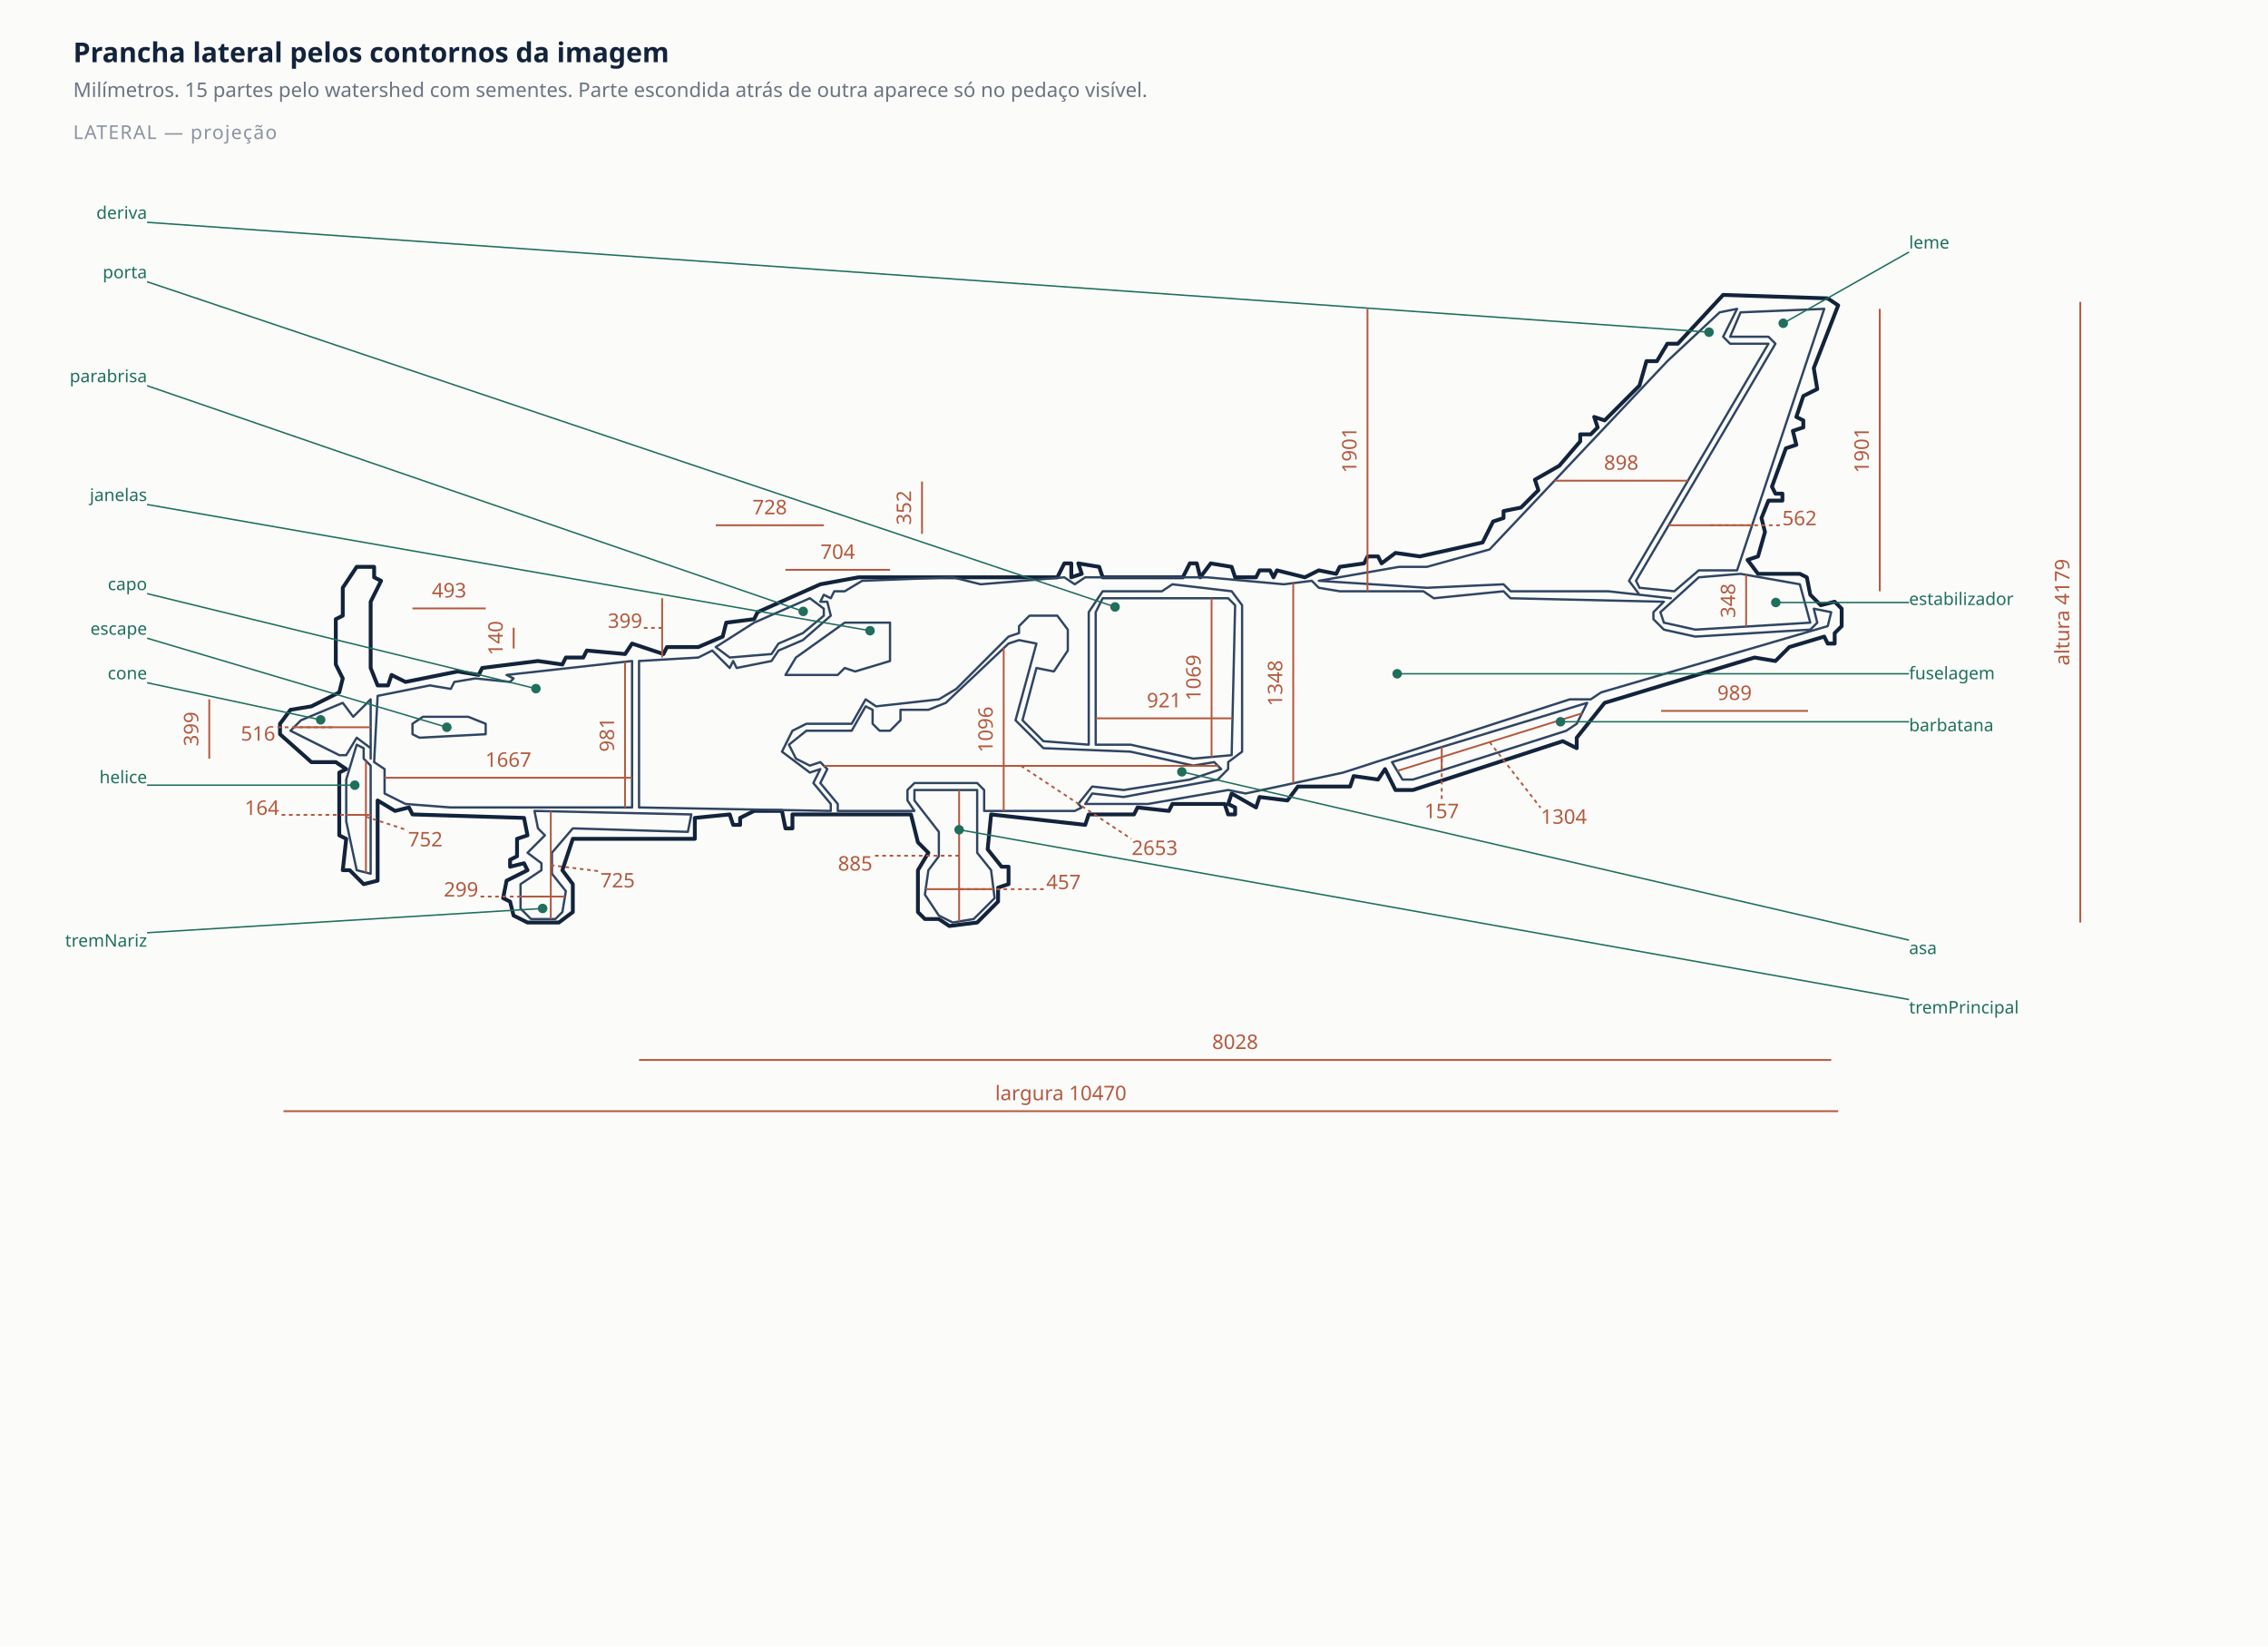
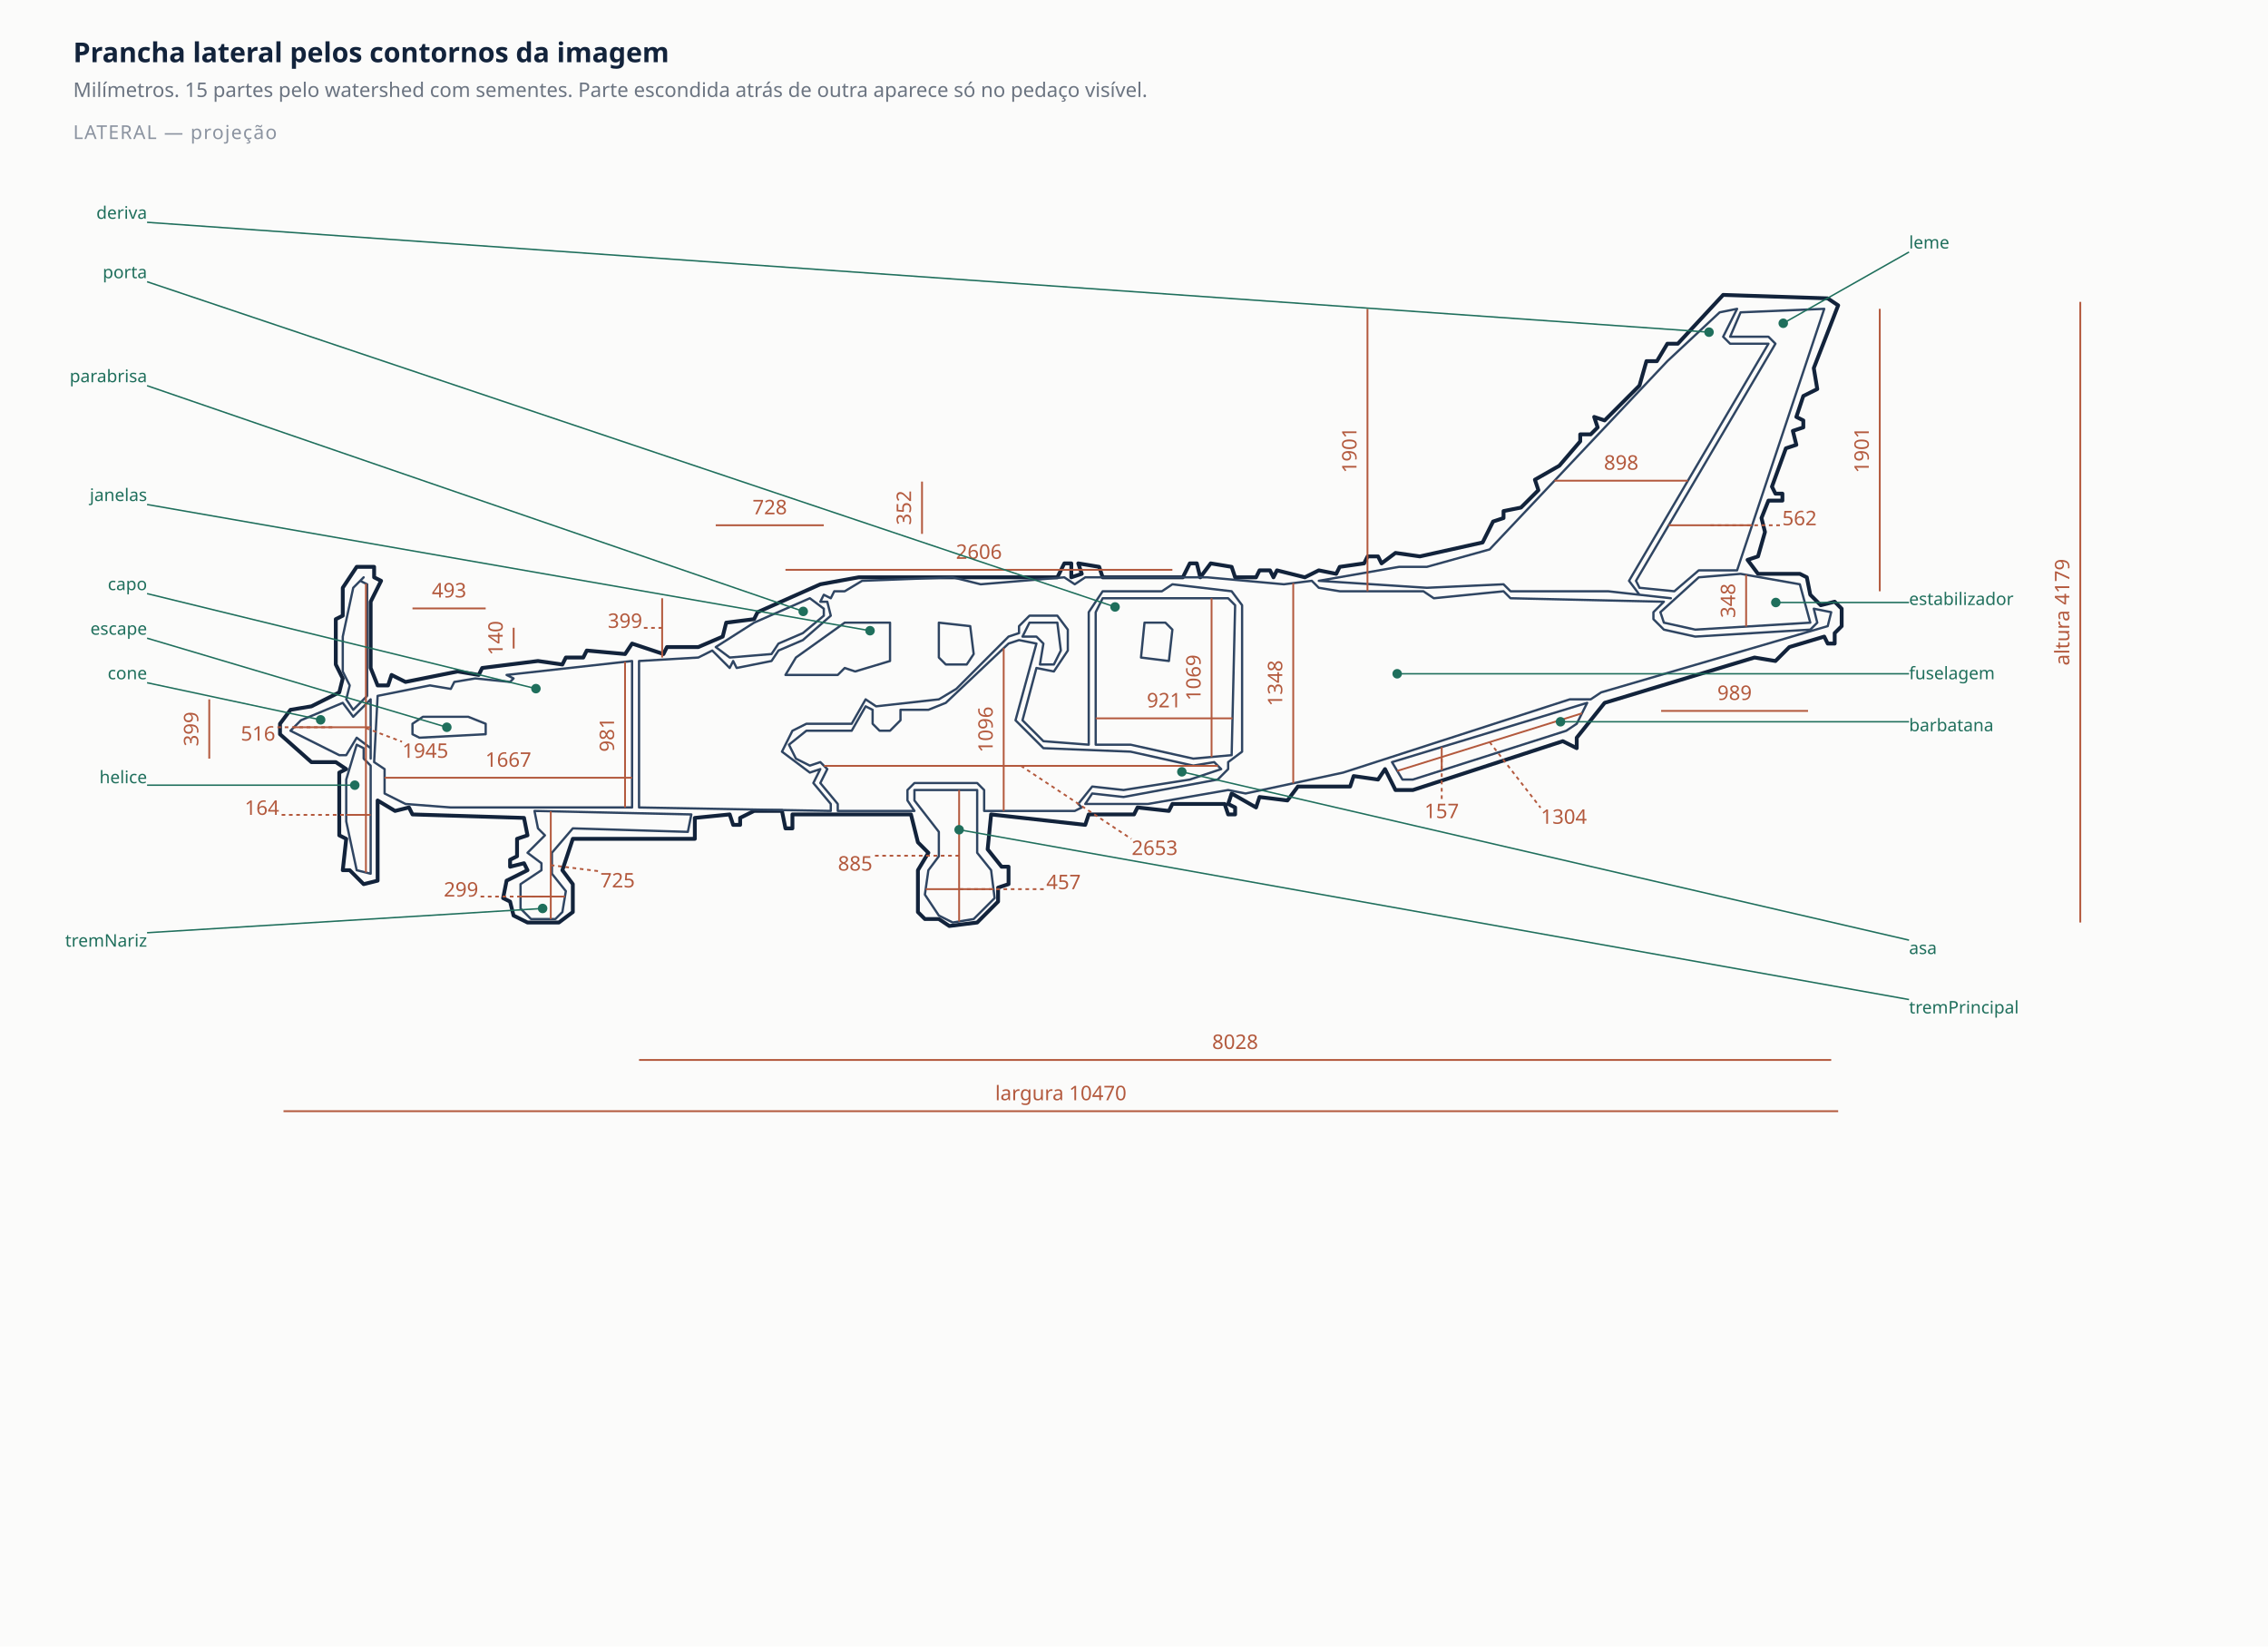
<svg xmlns="http://www.w3.org/2000/svg" viewBox="0 0 1240 900" width="1240" height="900" font-family="ui-sans-serif, system-ui, sans-serif">
  <rect width="1240" height="900" fill="#fbfbfa" />
  <style>
  .contorno{fill:none;stroke:#12233b;stroke-width:2.1;stroke-linejoin:round;stroke-linecap:round}
  .painel{fill:none;stroke:#2f4562;stroke-width:1.25;stroke-linejoin:round;stroke-linecap:round}
  .vidro{fill:none;stroke:#3d6b86;stroke-width:1.35;stroke-linejoin:round}
  .cromo{fill:none;stroke:#8a94a2;stroke-width:1.4;stroke-linejoin:round}
  .roda{fill:none;stroke:#8a94a2;stroke-width:1.6}
  .aro{fill:none;stroke:#c0c6cf;stroke-width:1.1}
  .eixo{fill:none;stroke:#c8ccd2;stroke-width:1;stroke-dasharray:9 4 2 4}
  .carater{fill:none;stroke:#b3593d;stroke-width:1.7;stroke-dasharray:6 3}
  .cota{stroke:#b3593d;stroke-width:1;fill:none}
  .cotat{fill:#b3593d;font-size:11px}
  .lm{fill:#1f6f5c}
  .lmt{fill:#1f6f5c;font-size:9.5px}
  .tit{fill:#12233b;font-size:15px;font-weight:600}
  .sub{fill:#6b7481;font-size:11px}
  .rot{fill:#8b93a0;font-size:10.5px;letter-spacing:.06em}
</style>
  <text x="40" y="34" class="tit">Prancha lateral pelos contornos da imagem</text>
  <text x="40" y="53" class="sub">Milímetros. 15 partes pelo watershed com sementes. Parte escondida atrás de outra aparece só no pedaço visível.</text>
  <text x="40" y="76" class="rot">LATERAL — projeção</text>
  <path class="contorno" d="M 1005 166.91 L 999.28 163.09 L 942.11 161.19 L 917.33 187.87 L 911.61 187.87 L 905.9 197.4 L 900.18 197.4 L 896.37 210.74 L 877.31 229.8 L 871.59 227.89 L 873.5 233.61 L 869.69 237.42 L 863.97 237.42 L 863.97 241.23 L 852.53 254.57 L 839.19 262.2 L 841.1 267.92 L 831.57 277.44 L 822.04 279.35 L 822.04 283.16 L 816.32 285.07 L 810.61 296.5 L 776.3 304.13 L 762.96 302.22 L 755.34 307.94 L 753.43 304.13 L 747.71 304.13 L 745.81 307.94 L 732.47 309.84 L 730.56 313.65 L 721.03 311.75 L 713.41 315.56 L 698.16 311.75 L 696.26 315.56 L 694.35 311.75 L 688.63 311.75 L 686.73 315.56 L 675.29 315.56 L 673.39 309.84 L 661.95 307.94 L 656.23 315.56 L 654.33 307.94 L 650.52 307.94 L 646.7 315.56 L 602.87 315.56 L 600.96 309.84 L 589.53 307.94 L 591.44 313.65 L 585.72 315.56 L 585.72 307.94 L 581.91 307.94 L 578.09 315.56 L 469.46 315.56 L 448.5 319.37 L 414.19 334.62 L 412.29 338.43 L 397.04 340.34 L 395.13 347.96 L 381.79 353.68 L 364.64 353.68 L 362.74 357.49 L 345.58 351.77 L 341.77 357.49 L 320.81 355.58 L 318.9 359.4 L 309.37 359.4 L 307.47 363.21 L 294.13 361.3 L 263.63 365.11 L 261.73 368.92 L 250.29 367.02 L 221.7 372.74 L 214.08 368.92 L 212.17 374.64 L 206.46 374.64 L 202.65 365.11 L 202.65 328.9 L 208.36 317.47 L 204.55 315.56 L 204.55 309.84 L 195.02 309.84 L 187.4 321.28 L 187.4 336.53 L 183.59 338.43 L 183.59 363.21 L 187.4 370.83 L 185.49 378.45 L 170.25 386.08 L 158.81 387.98 L 153.09 395.61 L 153.09 401.32 L 170.25 416.57 L 183.59 416.57 L 189.3 420.38 L 185.49 422.29 L 185.49 456.59 L 189.3 458.5 L 187.4 475.65 L 191.21 475.65 L 198.83 483.27 L 206.46 481.37 L 206.46 437.53 L 215.99 443.25 L 223.61 441.35 L 225.52 445.16 L 286.5 447.06 L 288.41 456.59 L 282.69 458.5 L 282.69 468.03 L 278.88 469.93 L 278.88 473.75 L 286.5 471.84 L 288.41 475.65 L 276.97 481.37 L 275.07 490.9 L 278.88 492.8 L 280.78 500.43 L 288.41 504.24 L 305.56 504.24 L 313.18 498.52 L 313.18 483.27 L 307.47 475.65 L 313.18 458.5 L 379.89 458.5 L 379.89 447.06 L 398.95 445.16 L 400.85 450.87 L 404.66 450.87 L 404.66 447.06 L 412.29 443.25 L 427.53 443.25 L 429.44 452.78 L 433.25 452.78 L 433.25 445.16 L 498.05 445.16 L 501.86 460.4 L 507.58 466.12 L 501.86 475.65 L 501.86 498.52 L 505.67 502.33 L 513.3 502.33 L 519.01 506.14 L 534.26 504.24 L 545.69 492.8 L 545.69 485.18 L 551.41 483.27 L 551.41 473.75 L 547.6 473.75 L 539.98 464.22 L 541.88 445.16 L 593.34 450.87 L 595.25 445.16 L 620.02 445.16 L 621.93 441.35 L 639.08 443.25 L 640.99 439.44 L 669.57 439.44 L 671.48 445.16 L 675.29 445.16 L 675.29 441.35 L 671.48 439.44 L 673.39 433.72 L 686.73 441.35 L 688.63 435.63 L 703.88 437.53 L 709.6 429.91 L 738.18 429.91 L 740.09 424.19 L 753.43 426.1 L 757.24 420.38 L 762.96 431.82 L 772.49 431.82 L 854.44 405.13 L 862.06 408.95 L 862.06 403.23 L 877.31 384.17 L 959.26 359.4 L 970.7 361.3 L 978.32 353.68 L 997.38 347.96 L 999.28 351.77 L 1003.09 351.77 L 1003.09 346.05 L 1006.91 342.24 L 1006.91 332.71 L 1003.09 328.9 L 995.47 330.81 L 989.75 325.09 L 987.85 315.56 L 984.04 313.65 L 961.17 313.65 L 955.45 306.03 L 961.17 304.13 L 964.98 290.78 L 963.07 283.16 L 966.88 273.63 L 974.51 273.63 L 974.51 269.82 L 970.7 269.82 L 968.79 266.01 L 976.41 245.05 L 982.13 243.14 L 980.22 235.52 L 985.94 233.61 L 985.94 229.8 L 982.13 227.89 L 985.94 216.46 L 993.57 212.65 L 991.66 201.21 L 1005 166.91" />
  <path class="painel" d="M 667.67 420.38 L 663.86 416.57 L 652.42 418.48 L 618.12 410.85 L 570.47 408.95 L 555.22 393.7 L 566.66 351.77 L 557.13 349.87 L 551.41 351.77 L 517.11 384.17 L 507.58 387.98 L 492.33 387.98 L 492.33 393.7 L 486.61 399.42 L 480.9 399.42 L 477.09 395.61 L 477.09 387.98 L 473.27 386.08 L 465.65 399.42 L 440.87 399.42 L 431.35 407.04 L 435.16 414.66 L 442.78 418.48 L 448.5 416.57 L 452.31 420.38 L 448.5 428 L 458.03 439.44 L 458.03 443.25 L 499.96 443.25 L 496.14 437.53 L 496.14 431.82 L 499.96 428 L 534.26 428 L 538.07 431.82 L 538.07 443.25 L 587.62 443.25 L 591.44 441.35 L 589.53 439.44 L 597.15 429.91 L 614.31 431.82 L 650.52 426.1 L 667.67 420.38" />
  <path class="painel" d="M 867.78 384.17 L 761.05 416.57 L 766.77 426.1 L 772.49 426.1 L 856.35 399.42 L 862.06 395.61 L 867.78 384.17" />
  <path class="painel" d="M 345.58 361.3 L 276.97 368.92 L 280.78 370.83 L 278.88 372.74 L 259.82 370.83 L 248.39 372.74 L 246.48 376.55 L 235.05 374.64 L 206.46 380.36 L 204.55 416.57 L 210.27 420.38 L 210.27 433.72 L 221.7 439.44 L 246.48 441.35 L 345.58 441.35 L 345.58 361.3" />
  <path class="painel" d="M 202.65 382.26 L 193.12 391.79 L 187.4 384.17 L 164.53 393.7 L 158.81 399.42 L 185.49 412.76 L 189.3 412.76 L 195.02 403.23 L 202.65 408.95 L 202.65 414.66 L 202.65 382.26" />
  <path class="painel" d="M 966.88 187.87 L 945.92 187.87 L 942.11 184.06 L 949.73 168.81 L 940.2 170.72 L 911.61 197.4 L 814.42 300.31 L 780.11 309.84 L 764.87 309.84 L 721.03 317.47 L 780.11 321.28 L 822.04 319.37 L 825.85 323.18 L 879.22 323.18 L 913.52 327 L 896.37 325.09 L 890.65 317.47 L 966.88 187.87" />
  <path class="painel" d="M 225.52 395.61 L 225.52 401.32 L 229.33 403.23 L 265.54 401.32 L 265.54 395.61 L 256.01 391.79 L 231.23 391.79 L 225.52 395.61" />
  <path class="painel" d="M 907.8 334.62 L 909.71 340.34 L 926.86 344.15 L 989.75 340.34 L 984.04 319.37 L 951.64 313.65 L 928.77 315.56 L 907.8 334.62" />
  <path class="painel" d="M 349.39 441.35 L 454.22 443.25 L 454.22 439.44 L 444.69 428 L 448.5 420.38 L 442.78 422.29 L 427.53 410.85 L 433.25 399.42 L 440.87 395.61 L 465.65 395.61 L 473.27 382.26 L 478.99 386.08 L 513.3 382.26 L 522.83 376.55 L 551.41 347.96 L 557.13 346.05 L 557.13 342.24 L 562.85 336.53 L 578.09 336.53 L 583.81 344.15 L 583.81 355.58 L 576.19 367.02 L 566.66 365.11 L 559.04 393.7 L 570.47 405.13 L 595.25 407.04 L 595.25 334.62 L 602.87 323.18 L 635.27 323.18 L 640.99 319.37 L 673.39 323.18 L 679.1 330.81 L 679.1 410.85 L 671.48 416.57 L 671.48 420.38 L 665.76 426.1 L 614.31 435.63 L 597.15 433.72 L 593.34 439.44 L 627.65 439.44 L 671.48 431.82 L 681.01 433.72 L 734.37 422.29 L 858.25 382.26 L 869.69 382.26 L 875.4 378.45 L 999.28 342.24 L 1001.19 334.62 L 991.66 332.71 L 993.57 340.34 L 989.75 344.15 L 926.86 347.96 L 909.71 344.15 L 903.99 338.43 L 903.99 334.62 L 909.71 328.9 L 825.85 327 L 822.04 323.18 L 783.92 327 L 778.21 323.18 L 732.47 323.18 L 721.03 321.28 L 717.22 317.47 L 701.97 319.37 L 660.04 315.56 L 593.34 315.56 L 587.62 319.37 L 581.91 315.56 L 536.17 319.37 L 520.92 315.56 L 471.37 317.47 L 461.84 323.18 L 456.12 323.18 L 454.22 327 L 450.4 325.09 L 448.5 328.9 L 452.31 328.9 L 454.22 336.53 L 438.97 349.87 L 425.63 355.58 L 421.82 361.3 L 402.76 365.11 L 400.85 361.3 L 398.95 365.11 L 389.42 355.58 L 381.79 359.4 L 349.39 361.3 L 349.39 441.35" />
  <path class="painel" d="M 195.02 407.04 L 189.3 426.1 L 189.3 448.97 L 195.02 475.65 L 202.65 477.56 L 202.65 418.48 L 198.83 414.66 L 198.83 408.95 L 195.02 407.04" />
+   <path class="painel" d="M 198.83 315.56 L 193.12 321.28 L 187.4 347.96 L 187.4 367.02 L 191.21 374.64 L 189.3 382.26 L 193.12 387.98 L 200.74 380.36 L 200.74 319.37 L 196.93 317.47 L 198.83 315.56" />
  <path class="painel" d="M 486.61 340.34 L 461.84 340.34 L 435.16 359.4 L 429.44 368.92 L 458.03 368.92 L 461.84 365.11 L 467.56 367.02 L 486.61 361.3 L 486.61 340.34" />
+   <path class="painel" d="M 513.3 340.34 L 513.3 359.4 L 517.11 363.21 L 528.54 363.21 L 532.35 357.49 L 530.45 342.24 L 513.3 340.34" />
+   <path class="painel" d="M 625.74 340.34 L 623.83 359.4 L 639.08 361.3 L 640.99 344.15 L 637.17 340.34 L 625.74 340.34" />
+   <path class="painel" d="M 562.85 340.34 L 559.04 347.96 L 566.66 347.96 L 570.47 351.77 L 568.57 363.21 L 576.19 363.21 L 580 355.58 L 578.09 340.34 L 562.85 340.34" />
  <path class="painel" d="M 997.38 168.81 L 951.64 170.72 L 945.92 184.06 L 966.88 184.06 L 970.7 187.87 L 894.46 317.47 L 896.37 321.28 L 915.43 323.18 L 928.77 311.75 L 949.73 311.75 L 997.38 168.81" />
  <path class="painel" d="M 450.4 332.71 L 442.78 327 L 412.29 340.34 L 391.32 353.68 L 398.95 359.4 L 421.82 357.49 L 425.63 351.77 L 438.97 346.05 L 450.4 336.53 L 450.4 332.71" />
  <path class="painel" d="M 602.87 327 L 599.06 334.62 L 599.06 407.04 L 618.12 407.04 L 652.42 414.66 L 673.39 412.76 L 675.29 330.81 L 671.48 327 L 602.87 327" />
  <path class="painel" d="M 284.6 496.61 L 290.31 502.33 L 303.65 502.33 L 307.47 498.52 L 309.37 487.09 L 301.75 477.56 L 301.75 466.12 L 313.18 452.78 L 376.08 454.69 L 377.98 445.16 L 292.22 443.25 L 294.13 452.78 L 297.94 456.59 L 288.41 466.12 L 296.03 471.84 L 296.03 475.65 L 284.6 483.27 L 284.6 496.61" />
  <path class="painel" d="M 499.96 431.82 L 499.96 437.53 L 513.3 454.69 L 513.3 468.03 L 507.58 475.65 L 505.67 488.99 L 513.3 500.43 L 520.92 504.24 L 532.35 502.33 L 543.79 490.9 L 541.88 475.65 L 534.26 466.12 L 534.26 431.82 L 499.96 431.82" />
  <path class="cota" d="M 155 607.37 L 1005 607.37" />
  <text x="580" y="601.37" class="cotat" text-anchor="middle">largura 10470</text>
  <path class="cota" d="M 1137.37 504.24 L 1137.37 165" />
  <text x="1131.37" y="334.62" class="cotat" text-anchor="middle" transform="rotate(-90 1131.37 334.62)">altura 4179</text>
  <path class="cota" d="M 189.3 445.41 L 202.65 445.41" />
  <text x="143.21" y="445.41" class="cotat" text-anchor="middle">164</text>
  <path class="cota" stroke-dasharray="2 2" d="M 195.98 445.41 L 152.78 445.41" />
-   <path class="cota" d="M 200.06 476.91 L 200.06 415.89" />
-   <text x="232.53" y="462.64" class="cotat" text-anchor="middle">752</text>
-   <path class="cota" stroke-dasharray="2 2" d="M 200.06 446.4 L 222.96 453.84" />
+   <path class="cota" d="M 200.06 476.91 L 200.06 319.03" />
+   <text x="232.53" y="414.21" class="cotat" text-anchor="middle">1945</text>
+   <path class="cota" stroke-dasharray="2 2" d="M 200.06 397.97 L 219.77 405.41" />
  <path class="cota" d="M 160.72 397.51 L 202.65 397.51" />
  <text x="141.09" y="404.82" class="cotat" text-anchor="middle">516</text>
  <path class="cota" stroke-dasharray="2 2" d="M 181.68 397.51 L 150.66 397.51" />
  <path class="cota" d="M 114.41 414.66 L 114.41 382.26" />
  <text x="108.41" y="398.46" class="cotat" text-anchor="middle" transform="rotate(-90 108.41 398.46)">399</text>
  <path class="cota" d="M 210.27 425.11 L 345.58 425.11" />
  <text x="277.93" y="419.11" class="cotat" text-anchor="middle">1667</text>
  <path class="cota" d="M 341.73 441.35 L 341.73 361.73" />
  <text x="335.73" y="401.54" class="cotat" text-anchor="middle" transform="rotate(-90 335.73 401.54)">981</text>
  <path class="cota" d="M 225.52 332.56 L 265.54 332.56" />
  <text x="245.53" y="326.56" class="cotat" text-anchor="middle">493</text>
  <path class="cota" d="M 280.84 354.48 L 280.84 343.12" />
  <text x="274.84" y="348.8" class="cotat" text-anchor="middle" transform="rotate(-90 274.84 348.8)">140</text>
  <path class="cota" d="M 391.32 287.1 L 450.4 287.1" />
  <text x="420.86" y="281.1" class="cotat" text-anchor="middle">728</text>
  <path class="cota" d="M 362.02 359.4 L 362.02 327" />
  <text x="341.73" y="343.2" class="cotat" text-anchor="middle">399</text>
  <path class="cota" stroke-dasharray="2 2" d="M 362.02 343.2 L 351.3 343.2" />
-   <path class="cota" d="M 429.44 311.46 L 486.61 311.46" />
-   <text x="458.03" y="305.46" class="cotat" text-anchor="middle">704</text>
+   <path class="cota" d="M 429.44 311.46 L 640.99 311.46" />
+   <text x="535.21" y="305.46" class="cotat" text-anchor="middle">2606</text>
  <path class="cota" d="M 504.1 291.81 L 504.1 263.23" />
  <text x="498.1" y="277.52" class="cotat" text-anchor="middle" transform="rotate(-90 498.1 277.52)">352</text>
  <path class="cota" d="M 599.06 392.64 L 673.85 392.64" />
  <text x="636.46" y="386.64" class="cotat" text-anchor="middle">921</text>
  <path class="cota" d="M 662.41 413.76 L 662.41 327" />
  <text x="656.41" y="370.38" class="cotat" text-anchor="middle" transform="rotate(-90 656.41 370.38)">1069</text>
  <path class="cota" d="M 349.39 579.37 L 1001.19 579.37" />
  <text x="675.29" y="573.37" class="cotat" text-anchor="middle">8028</text>
  <path class="cota" d="M 707.06 428.14 L 707.06 318.74" />
  <text x="701.06" y="373.44" class="cotat" text-anchor="middle" transform="rotate(-90 701.06 373.44)">1348</text>
  <path class="cota" d="M 450.55 418.62 L 665.91 418.62" />
  <text x="631.29" y="467.33" class="cotat" text-anchor="middle">2653</text>
  <path class="cota" stroke-dasharray="2 2" d="M 558.23 418.62 L 618.53 458.53" />
  <path class="cota" d="M 548.75 443.25 L 548.75 354.29" />
  <text x="542.75" y="398.77" class="cotat" text-anchor="middle" transform="rotate(-90 542.75 398.77)">1096</text>
  <path class="cota" d="M 763.89 421.38 L 864.96 389.88" />
  <text x="855.02" y="450.28" class="cotat" text-anchor="middle">1304</text>
  <path class="cota" stroke-dasharray="2 2" d="M 814.43 405.63 L 842.26 441.48" />
  <path class="cota" d="M 788.24 421.09 L 788.24 408.32" />
  <text x="788.24" y="447.18" class="cotat" text-anchor="middle">157</text>
  <path class="cota" stroke-dasharray="2 2" d="M 788.24 414.7 L 788.24 438.38" />
  <path class="cota" d="M 908.2 388.58 L 988.52 388.58" />
  <text x="948.36" y="382.58" class="cotat" text-anchor="middle">989</text>
  <path class="cota" d="M 954.67 342.46 L 954.67 314.19" />
  <text x="948.67" y="328.33" class="cotat" text-anchor="middle" transform="rotate(-90 948.67 328.33)">348</text>
  <path class="cota" d="M 849.9 262.74 L 922.84 262.74" />
  <text x="886.37" y="256.74" class="cotat" text-anchor="middle">898</text>
  <path class="cota" d="M 747.65 323.15 L 747.65 168.81" />
  <text x="741.65" y="245.98" class="cotat" text-anchor="middle" transform="rotate(-90 741.65 245.98)">1901</text>
  <path class="cota" d="M 912.33 287.1 L 957.95 287.1" />
  <text x="983.85" y="287.1" class="cotat" text-anchor="middle">562</text>
  <path class="cota" stroke-dasharray="2 2" d="M 935.14 287.1 L 974.28 287.1" />
  <path class="cota" d="M 1027.74 323.18 L 1027.74 168.81" />
  <text x="1021.74" y="246" class="cotat" text-anchor="middle" transform="rotate(-90 1021.74 246)">1901</text>
  <path class="cota" d="M 284.6 490.06 L 308.88 490.06" />
  <text x="252.08" y="490.06" class="cotat" text-anchor="middle">299</text>
  <path class="cota" stroke-dasharray="2 2" d="M 296.74 490.06 L 261.65 490.06" />
  <path class="cota" d="M 301.13 502.33 L 301.13 443.45" />
  <text x="337.67" y="485.07" class="cotat" text-anchor="middle">725</text>
  <path class="cota" stroke-dasharray="2 2" d="M 301.13 472.89 L 328.1 476.27" />
  <path class="cota" d="M 506.1 486 L 543.18 486" />
  <text x="581.47" y="486" class="cotat" text-anchor="middle">457</text>
  <path class="cota" stroke-dasharray="2 2" d="M 524.64 486 L 571.9 486" />
  <path class="cota" d="M 524.39 503.66 L 524.39 431.82" />
  <text x="467.56" y="475.86" class="cotat" text-anchor="middle">885</text>
  <path class="cota" stroke-dasharray="2 2" d="M 524.39 467.74 L 477.13 467.74" />
  <circle class="lm" cx="646.17" cy="421.87" r="2.6" />
  <text class="lmt" x="1043.74" y="521.48">asa</text>
  <path class="lm" stroke="#1f6f5c" stroke-width="0.8" fill="none" d="M 646.17 421.87 L 1043.74 513.88" />
  <circle class="lm" cx="853.19" cy="394.51" r="2.6" />
  <text class="lmt" x="1043.74" y="399.7">barbatana</text>
  <path class="lm" stroke="#1f6f5c" stroke-width="0.8" fill="none" d="M 853.19 394.51 L 1043.74 394.51" />
  <circle class="lm" cx="293.01" cy="376.4" r="2.6" />
  <text class="lmt" x="80.41" y="322.57" text-anchor="end">capo</text>
  <path class="lm" stroke="#1f6f5c" stroke-width="0.8" fill="none" d="M 293.01 376.4 L 80.41 324.47" />
  <circle class="lm" cx="175.3" cy="393.45" r="2.6" />
  <text class="lmt" x="80.41" y="371.28" text-anchor="end">cone</text>
  <path class="lm" stroke="#1f6f5c" stroke-width="0.8" fill="none" d="M 175.3 393.45 L 80.41 373.18" />
  <circle class="lm" cx="934.38" cy="181.56" r="2.6" />
  <text class="lmt" x="80.41" y="119.61" text-anchor="end">deriva</text>
  <path class="lm" stroke="#1f6f5c" stroke-width="0.8" fill="none" d="M 934.38 181.56 L 80.41 121.51" />
  <circle class="lm" cx="244.3" cy="397.51" r="2.6" />
  <text class="lmt" x="80.41" y="346.93" text-anchor="end">escape</text>
  <path class="lm" stroke="#1f6f5c" stroke-width="0.8" fill="none" d="M 244.3 397.51 L 80.41 348.83" />
  <circle class="lm" cx="970.91" cy="329.32" r="2.6" />
  <text class="lmt" x="1043.74" y="330.69">estabilizador</text>
  <path class="lm" stroke="#1f6f5c" stroke-width="0.8" fill="none" d="M 970.91 329.32 L 1043.74 329.32" />
  <circle class="lm" cx="763.89" cy="368.28" r="2.6" />
  <text class="lmt" x="1043.74" y="371.28">fuselagem</text>
  <path class="lm" stroke="#1f6f5c" stroke-width="0.8" fill="none" d="M 763.89 368.28 L 1043.74 368.28" />
  <circle class="lm" cx="193.97" cy="429.17" r="2.6" />
  <text class="lmt" x="80.41" y="428.11" text-anchor="end">helice</text>
  <path class="lm" stroke="#1f6f5c" stroke-width="0.8" fill="none" d="M 193.97 429.17 L 80.41 429.17" />
  <circle class="lm" cx="475.68" cy="344.74" r="2.6" />
  <text class="lmt" x="80.41" y="273.86" text-anchor="end">janelas</text>
  <path class="lm" stroke="#1f6f5c" stroke-width="0.8" fill="none" d="M 475.68 344.74 L 80.41 275.76" />
  <circle class="lm" cx="974.97" cy="176.69" r="2.6" />
  <text class="lmt" x="1043.74" y="135.85">leme</text>
  <path class="lm" stroke="#1f6f5c" stroke-width="0.8" fill="none" d="M 974.97 176.69 L 1043.74 137.75" />
  <circle class="lm" cx="439.15" cy="334.19" r="2.6" />
  <text class="lmt" x="80.41" y="208.91" text-anchor="end">parabrisa</text>
  <path class="lm" stroke="#1f6f5c" stroke-width="0.8" fill="none" d="M 439.15 334.19 L 80.41 210.81" />
  <circle class="lm" cx="609.64" cy="331.75" r="2.6" />
  <text class="lmt" x="80.41" y="152.09" text-anchor="end">porta</text>
  <path class="lm" stroke="#1f6f5c" stroke-width="0.8" fill="none" d="M 609.64 331.75 L 80.41 153.99" />
  <circle class="lm" cx="296.67" cy="496.56" r="2.6" />
  <text class="lmt" x="80.41" y="517.42" text-anchor="end">tremNariz</text>
  <path class="lm" stroke="#1f6f5c" stroke-width="0.8" fill="none" d="M 296.67 496.56 L 80.41 509.82" />
  <circle class="lm" cx="524.39" cy="453.53" r="2.6" />
  <text class="lmt" x="1043.74" y="553.95">tremPrincipal</text>
  <path class="lm" stroke="#1f6f5c" stroke-width="0.8" fill="none" d="M 524.39 453.53 L 1043.74 546.35" />
</svg>
